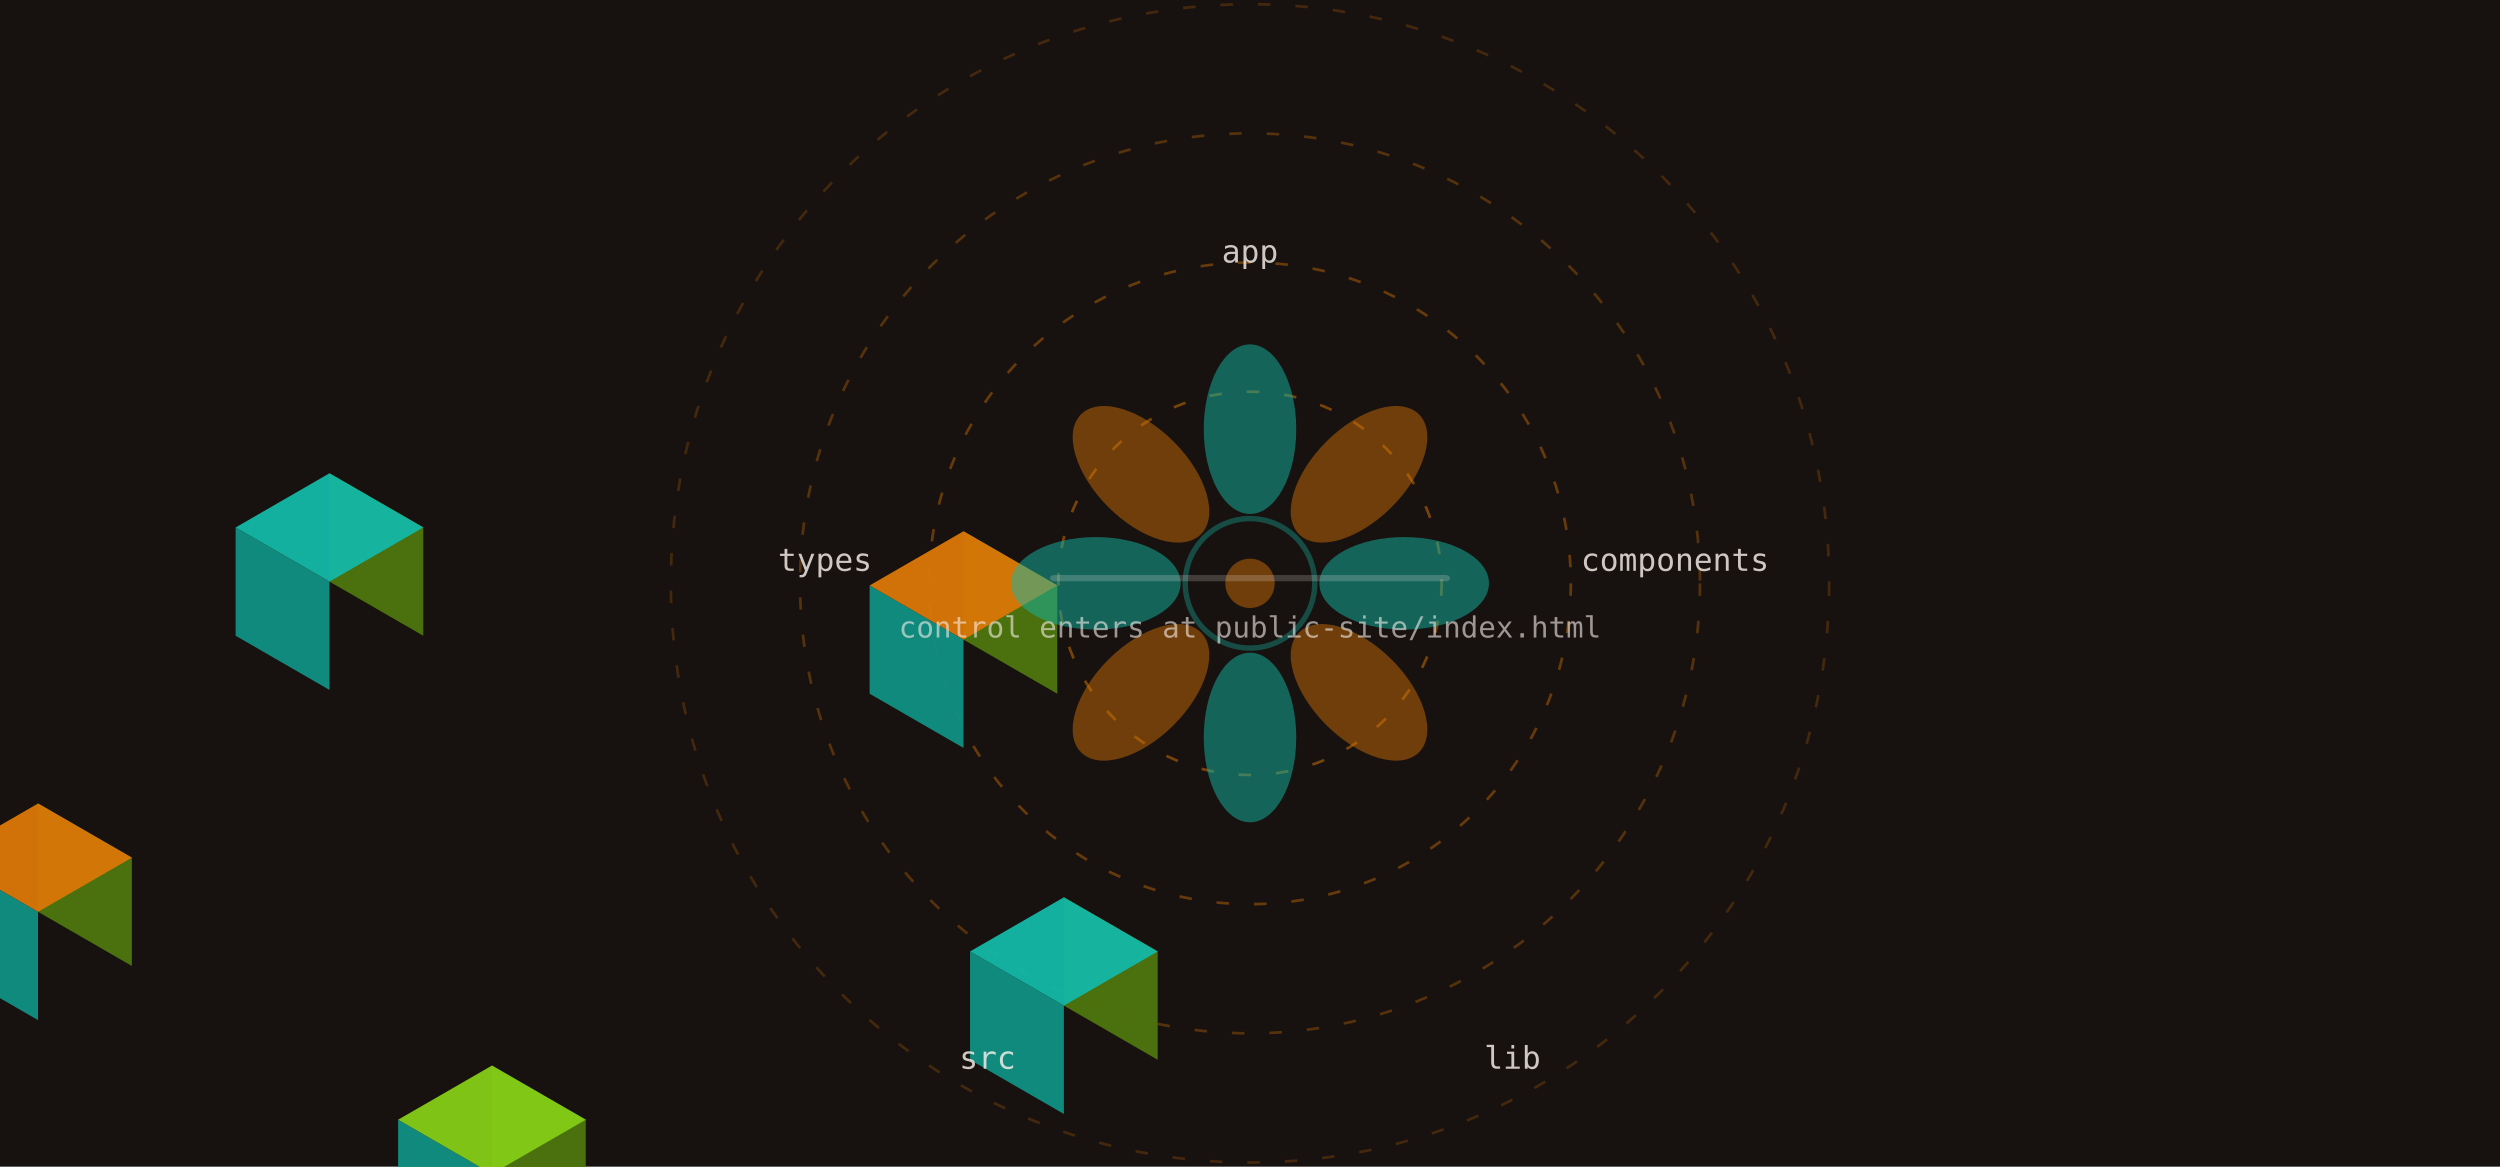
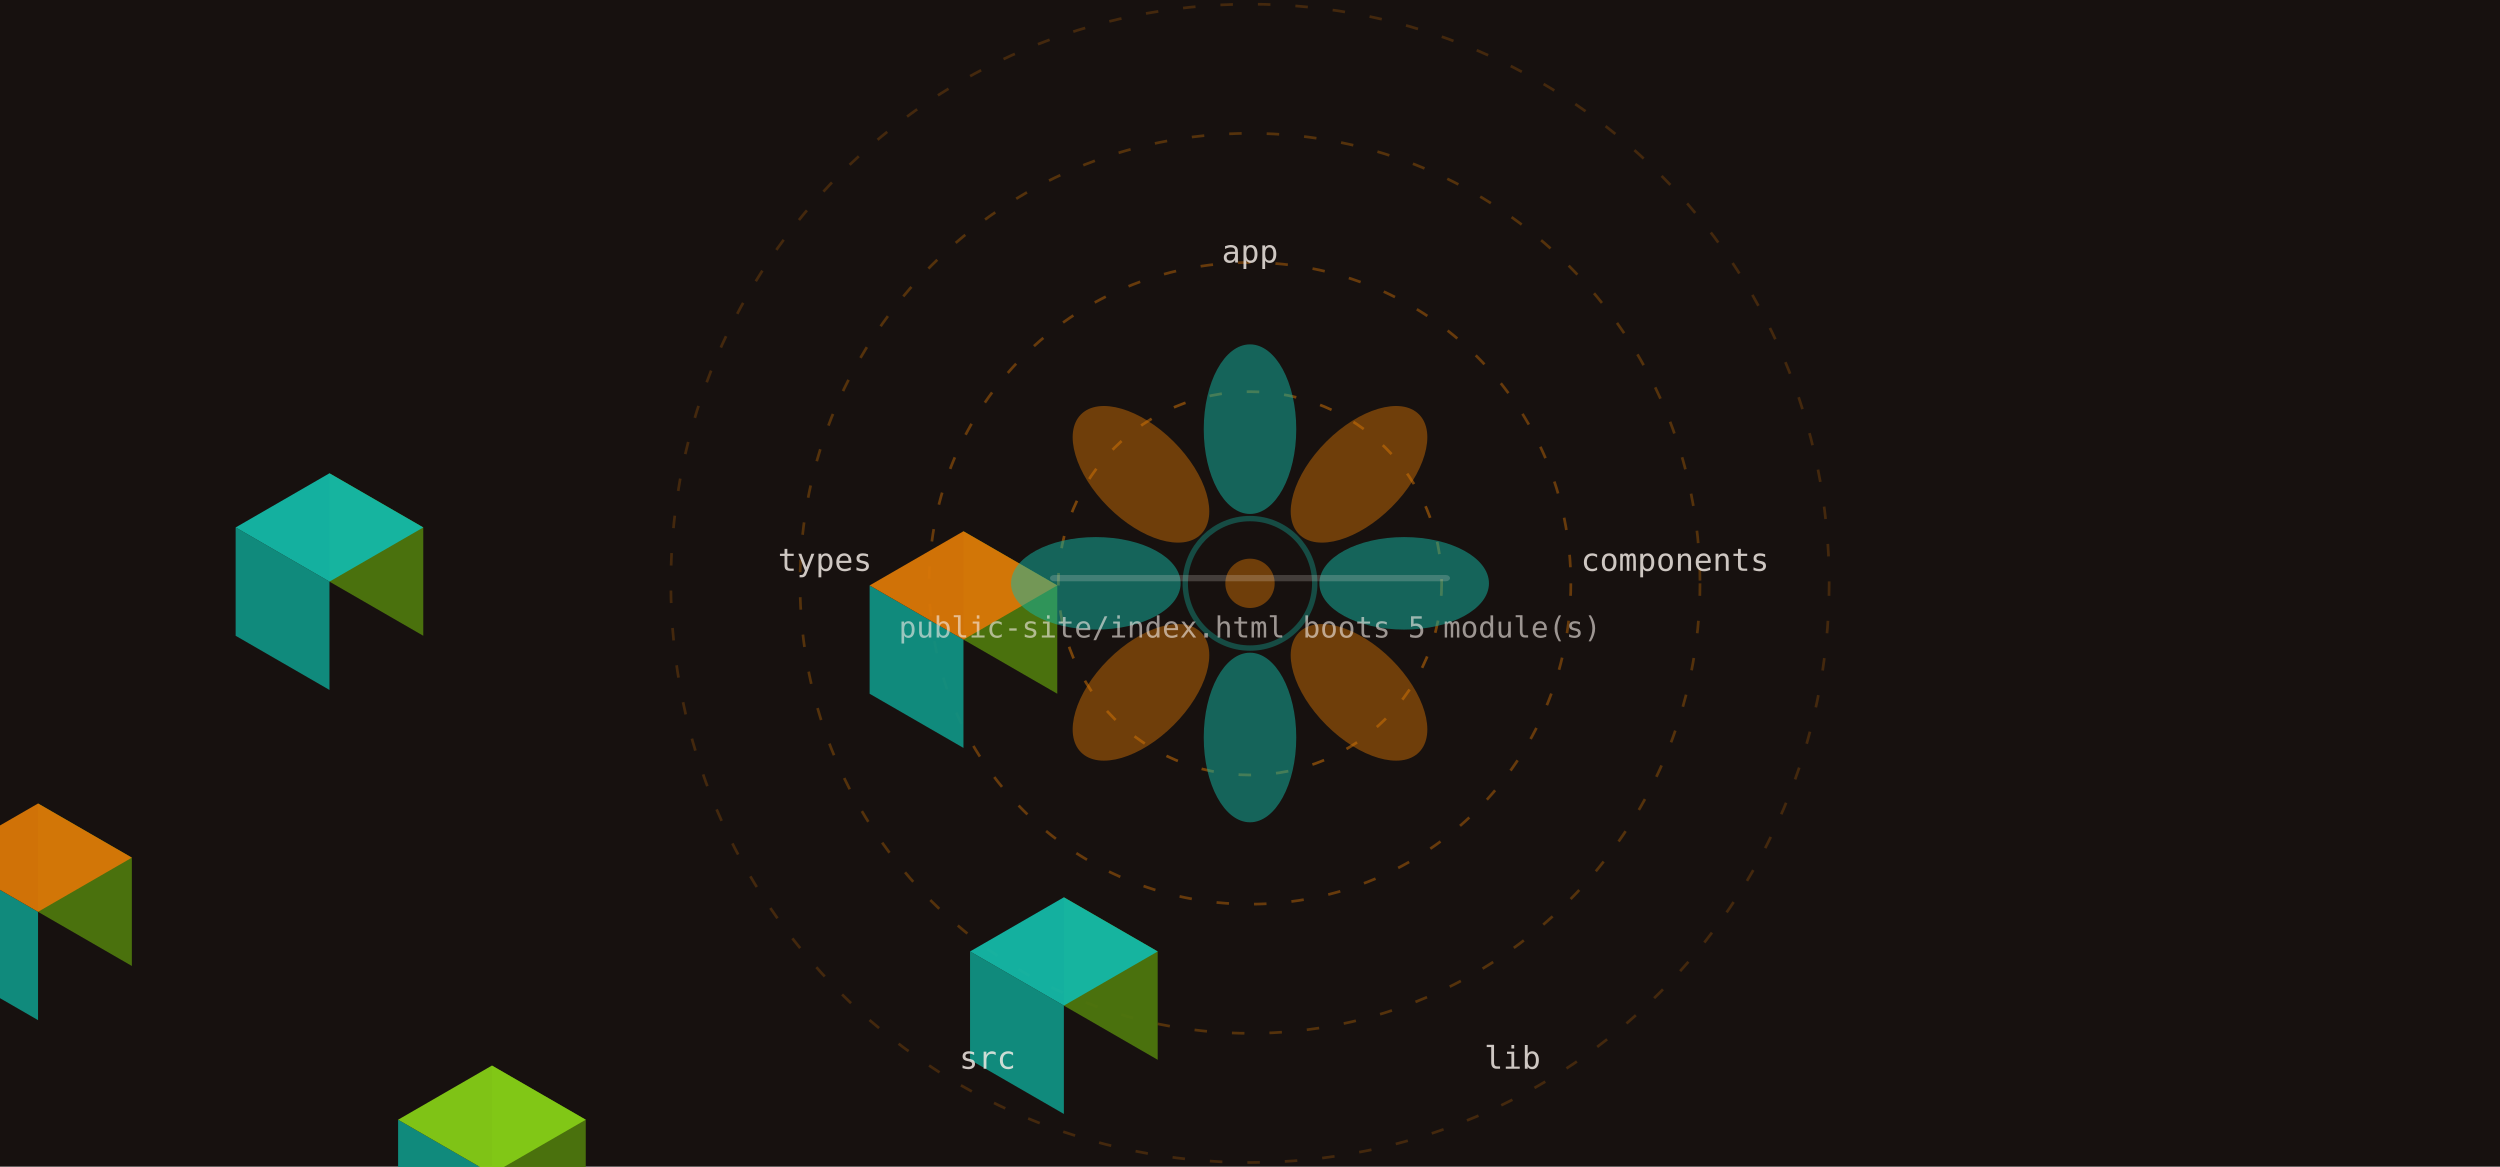
<svg xmlns="http://www.w3.org/2000/svg" viewBox="0 0 1200 560" width="1200" height="560" role="img" aria-label="strxngth workflow">
  <rect width="1200" height="560" fill="#17110f" />
  <defs>
    <linearGradient id="gk" x1="0" y1="0" x2="1" y2="1">
      <stop offset="0%" stop-color="#d97706" />
      <stop offset="100%" stop-color="#14b8a6" />
    </linearGradient>
  </defs>
  <circle cx="600.00" cy="280.00" r="92.00" fill="none" stroke="rgba(217,119,6,0.500)" stroke-width="1.30" opacity="1.00" stroke-dasharray="6 12" />
  <circle cx="600.00" cy="280.00" r="154.00" fill="none" stroke="rgba(217,119,6,0.410)" stroke-width="1.30" opacity="1.00" stroke-dasharray="6 12" />
  <circle cx="600.00" cy="280.00" r="216.00" fill="none" stroke="rgba(217,119,6,0.320)" stroke-width="1.30" opacity="1.00" stroke-dasharray="6 12" />
  <circle cx="600.00" cy="280.00" r="278.00" fill="none" stroke="rgba(217,119,6,0.230)" stroke-width="1.30" opacity="1.00" stroke-dasharray="6 12" />
  <polygon points="462.46,307.00 507.49,333.00 507.49,281.00 462.46,255.00" fill="#4d760d" opacity="0.95" />
  <polygon points="417.42,333.00 462.46,359.00 462.46,307.00 417.42,281.00" fill="#109081" opacity="0.95" />
  <polygon points="462.46,255.00 507.49,281.00 462.46,307.00 417.42,281.00" fill="#d97706" opacity="0.95" />
  <text x="600" y="126" font-family="ui-monospace,Menlo,monospace" font-size="15" fill="rgba(246,239,233,0.820)" text-anchor="middle">app</text>
  <polygon points="510.66,482.70 555.69,508.70 555.69,456.70 510.66,430.70" fill="#4d760d" opacity="0.95" />
  <polygon points="465.62,508.70 510.66,534.70 510.66,482.70 465.62,456.70" fill="#109081" opacity="0.95" />
  <polygon points="510.66,430.70 555.69,456.70 510.66,482.70 465.62,456.70" fill="#14b8a6" opacity="0.95" />
  <text x="804" y="274" font-family="ui-monospace,Menlo,monospace" font-size="15" fill="rgba(246,239,233,0.820)" text-anchor="middle">components</text>
  <polygon points="236.13,563.46 281.16,589.46 281.16,537.46 236.13,511.46" fill="#4d760d" opacity="0.95" />
  <polygon points="191.09,589.46 236.13,615.46 236.13,563.46 191.09,537.46" fill="#109081" opacity="0.95" />
  <polygon points="236.13,511.46 281.16,537.46 236.13,563.46 191.09,537.46" fill="#84cc16" opacity="0.95" />
  <text x="726" y="513" font-family="ui-monospace,Menlo,monospace" font-size="15" fill="rgba(246,239,233,0.820)" text-anchor="middle">lib</text>
  <polygon points="18.26,437.67 63.29,463.67 63.29,411.67 18.26,385.67" fill="#4d760d" opacity="0.95" />
  <polygon points="-26.77,463.67 18.26,489.67 18.26,437.67 -26.77,411.67" fill="#109081" opacity="0.95" />
  <polygon points="18.26,385.67 63.29,411.67 18.26,437.67 -26.77,411.67" fill="#d97706" opacity="0.95" />
  <text x="474" y="513" font-family="ui-monospace,Menlo,monospace" font-size="15" fill="rgba(246,239,233,0.820)" text-anchor="middle">src</text>
  <polygon points="158.14,279.17 203.17,305.17 203.17,253.17 158.14,227.17" fill="#4d760d" opacity="0.95" />
  <polygon points="113.11,305.17 158.14,331.17 158.14,279.17 113.11,253.17" fill="#109081" opacity="0.95" />
  <polygon points="158.14,227.17 203.17,253.17 158.14,279.17 113.11,253.17" fill="#14b8a6" opacity="0.95" />
  <text x="396" y="274" font-family="ui-monospace,Menlo,monospace" font-size="15" fill="rgba(246,239,233,0.820)" text-anchor="middle">types</text>
  <ellipse cx="600.00" cy="206.00" rx="22.20" ry="40.70" fill="rgba(20,184,166,0.500)" opacity="1.00" transform="rotate(0.0 600.00 206.00)" />
  <ellipse cx="652.33" cy="227.67" rx="22.20" ry="40.70" fill="rgba(217,119,6,0.450)" opacity="1.00" transform="rotate(45.0 652.33 227.67)" />
  <ellipse cx="674.00" cy="280.00" rx="22.20" ry="40.70" fill="rgba(20,184,166,0.500)" opacity="1.00" transform="rotate(90.0 674.00 280.00)" />
  <ellipse cx="652.33" cy="332.33" rx="22.20" ry="40.70" fill="rgba(217,119,6,0.450)" opacity="1.00" transform="rotate(135.0 652.33 332.33)" />
  <ellipse cx="600.00" cy="354.00" rx="22.20" ry="40.70" fill="rgba(20,184,166,0.500)" opacity="1.00" transform="rotate(180.0 600.00 354.00)" />
  <ellipse cx="547.67" cy="332.33" rx="22.20" ry="40.70" fill="rgba(217,119,6,0.450)" opacity="1.00" transform="rotate(225.0 547.67 332.33)" />
  <ellipse cx="526.00" cy="280.00" rx="22.20" ry="40.70" fill="rgba(20,184,166,0.500)" opacity="1.00" transform="rotate(270.0 526.00 280.00)" />
  <ellipse cx="547.67" cy="227.67" rx="22.20" ry="40.70" fill="rgba(217,119,6,0.450)" opacity="1.00" transform="rotate(315.0 547.67 227.67)" />
  <circle cx="600.00" cy="280.00" r="31.08" fill="none" stroke="rgba(20,184,166,0.500)" stroke-width="2.59" opacity="0.70" />
  <circle cx="600.00" cy="280.00" r="11.84" fill="rgba(217,119,6,0.450)" opacity="1.00" />
  <rect x="504.00" y="276.00" width="192.00" height="3.00" rx="2.00" fill="rgba(246,239,233,0.200)" opacity="1.00" />
-   <text x="600" y="306" font-family="ui-monospace,Menlo,monospace" font-size="14" fill="rgba(246,239,233,0.600)" text-anchor="middle">control enters at public-site/index.html</text>
+   <text x="600" y="306" font-family="ui-monospace,Menlo,monospace" font-size="14" fill="rgba(246,239,233,0.600)" text-anchor="middle">public-site/index.html boots 5 module(s)</text>
</svg>
